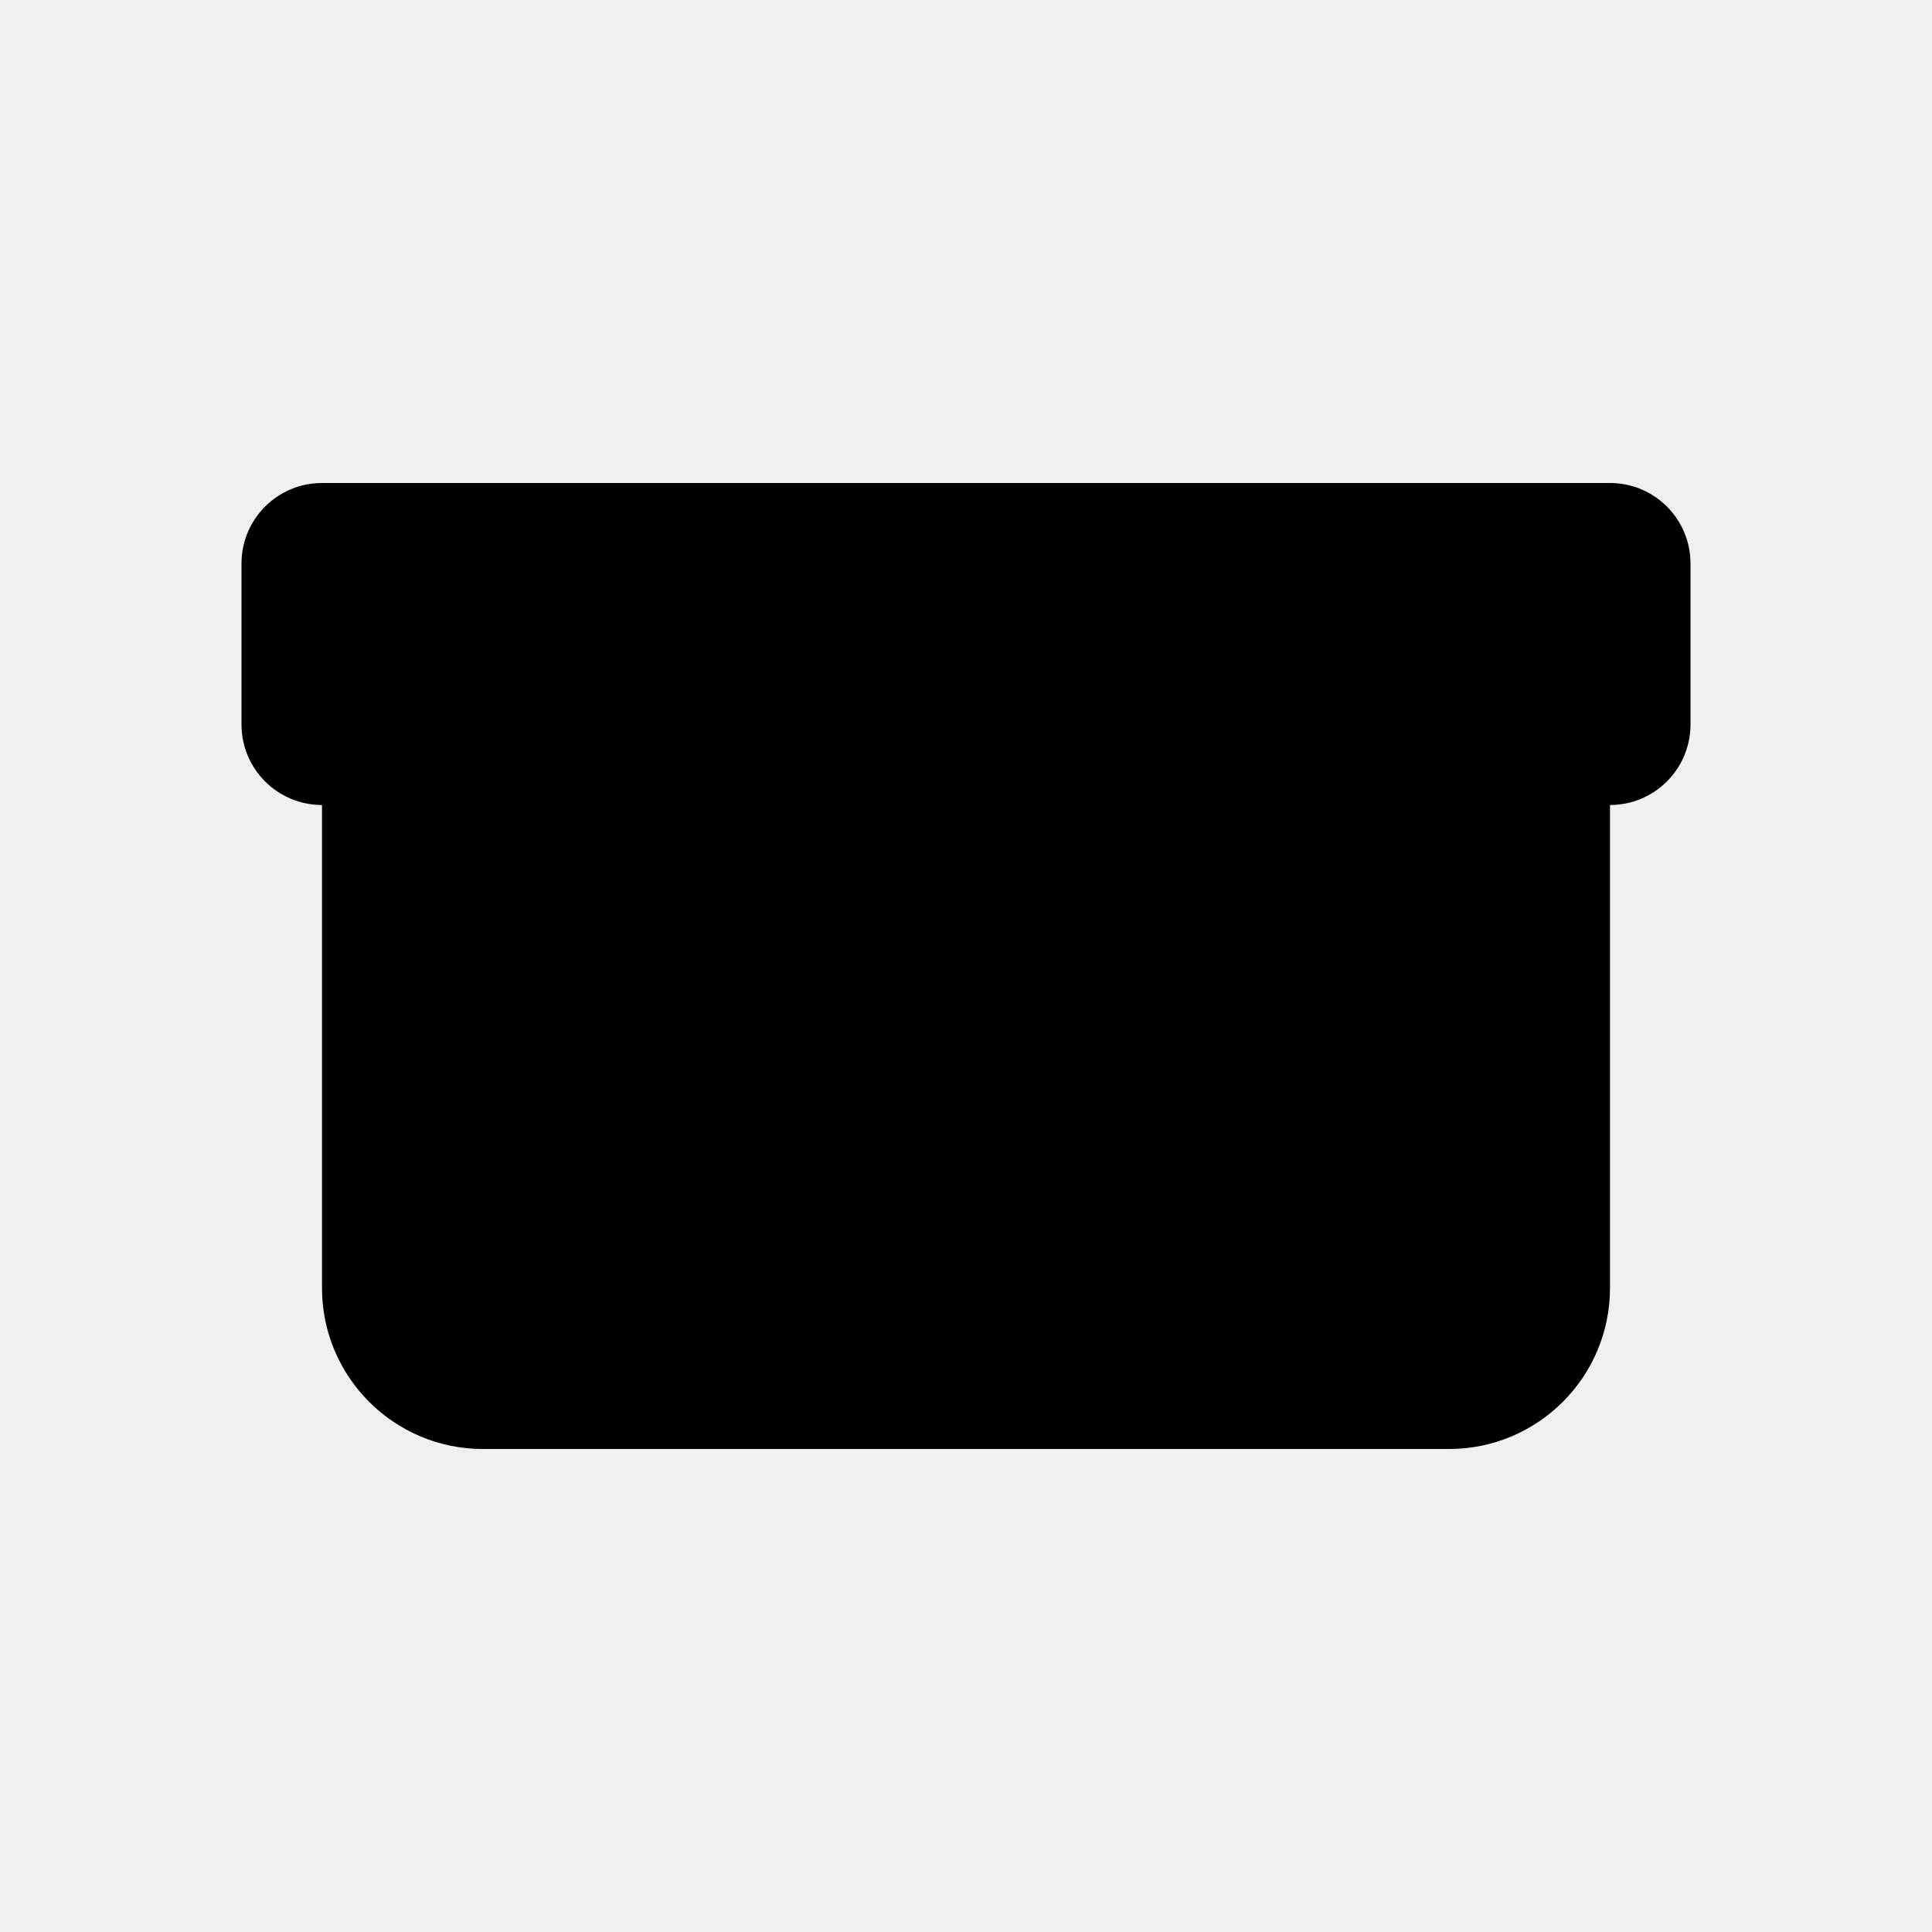
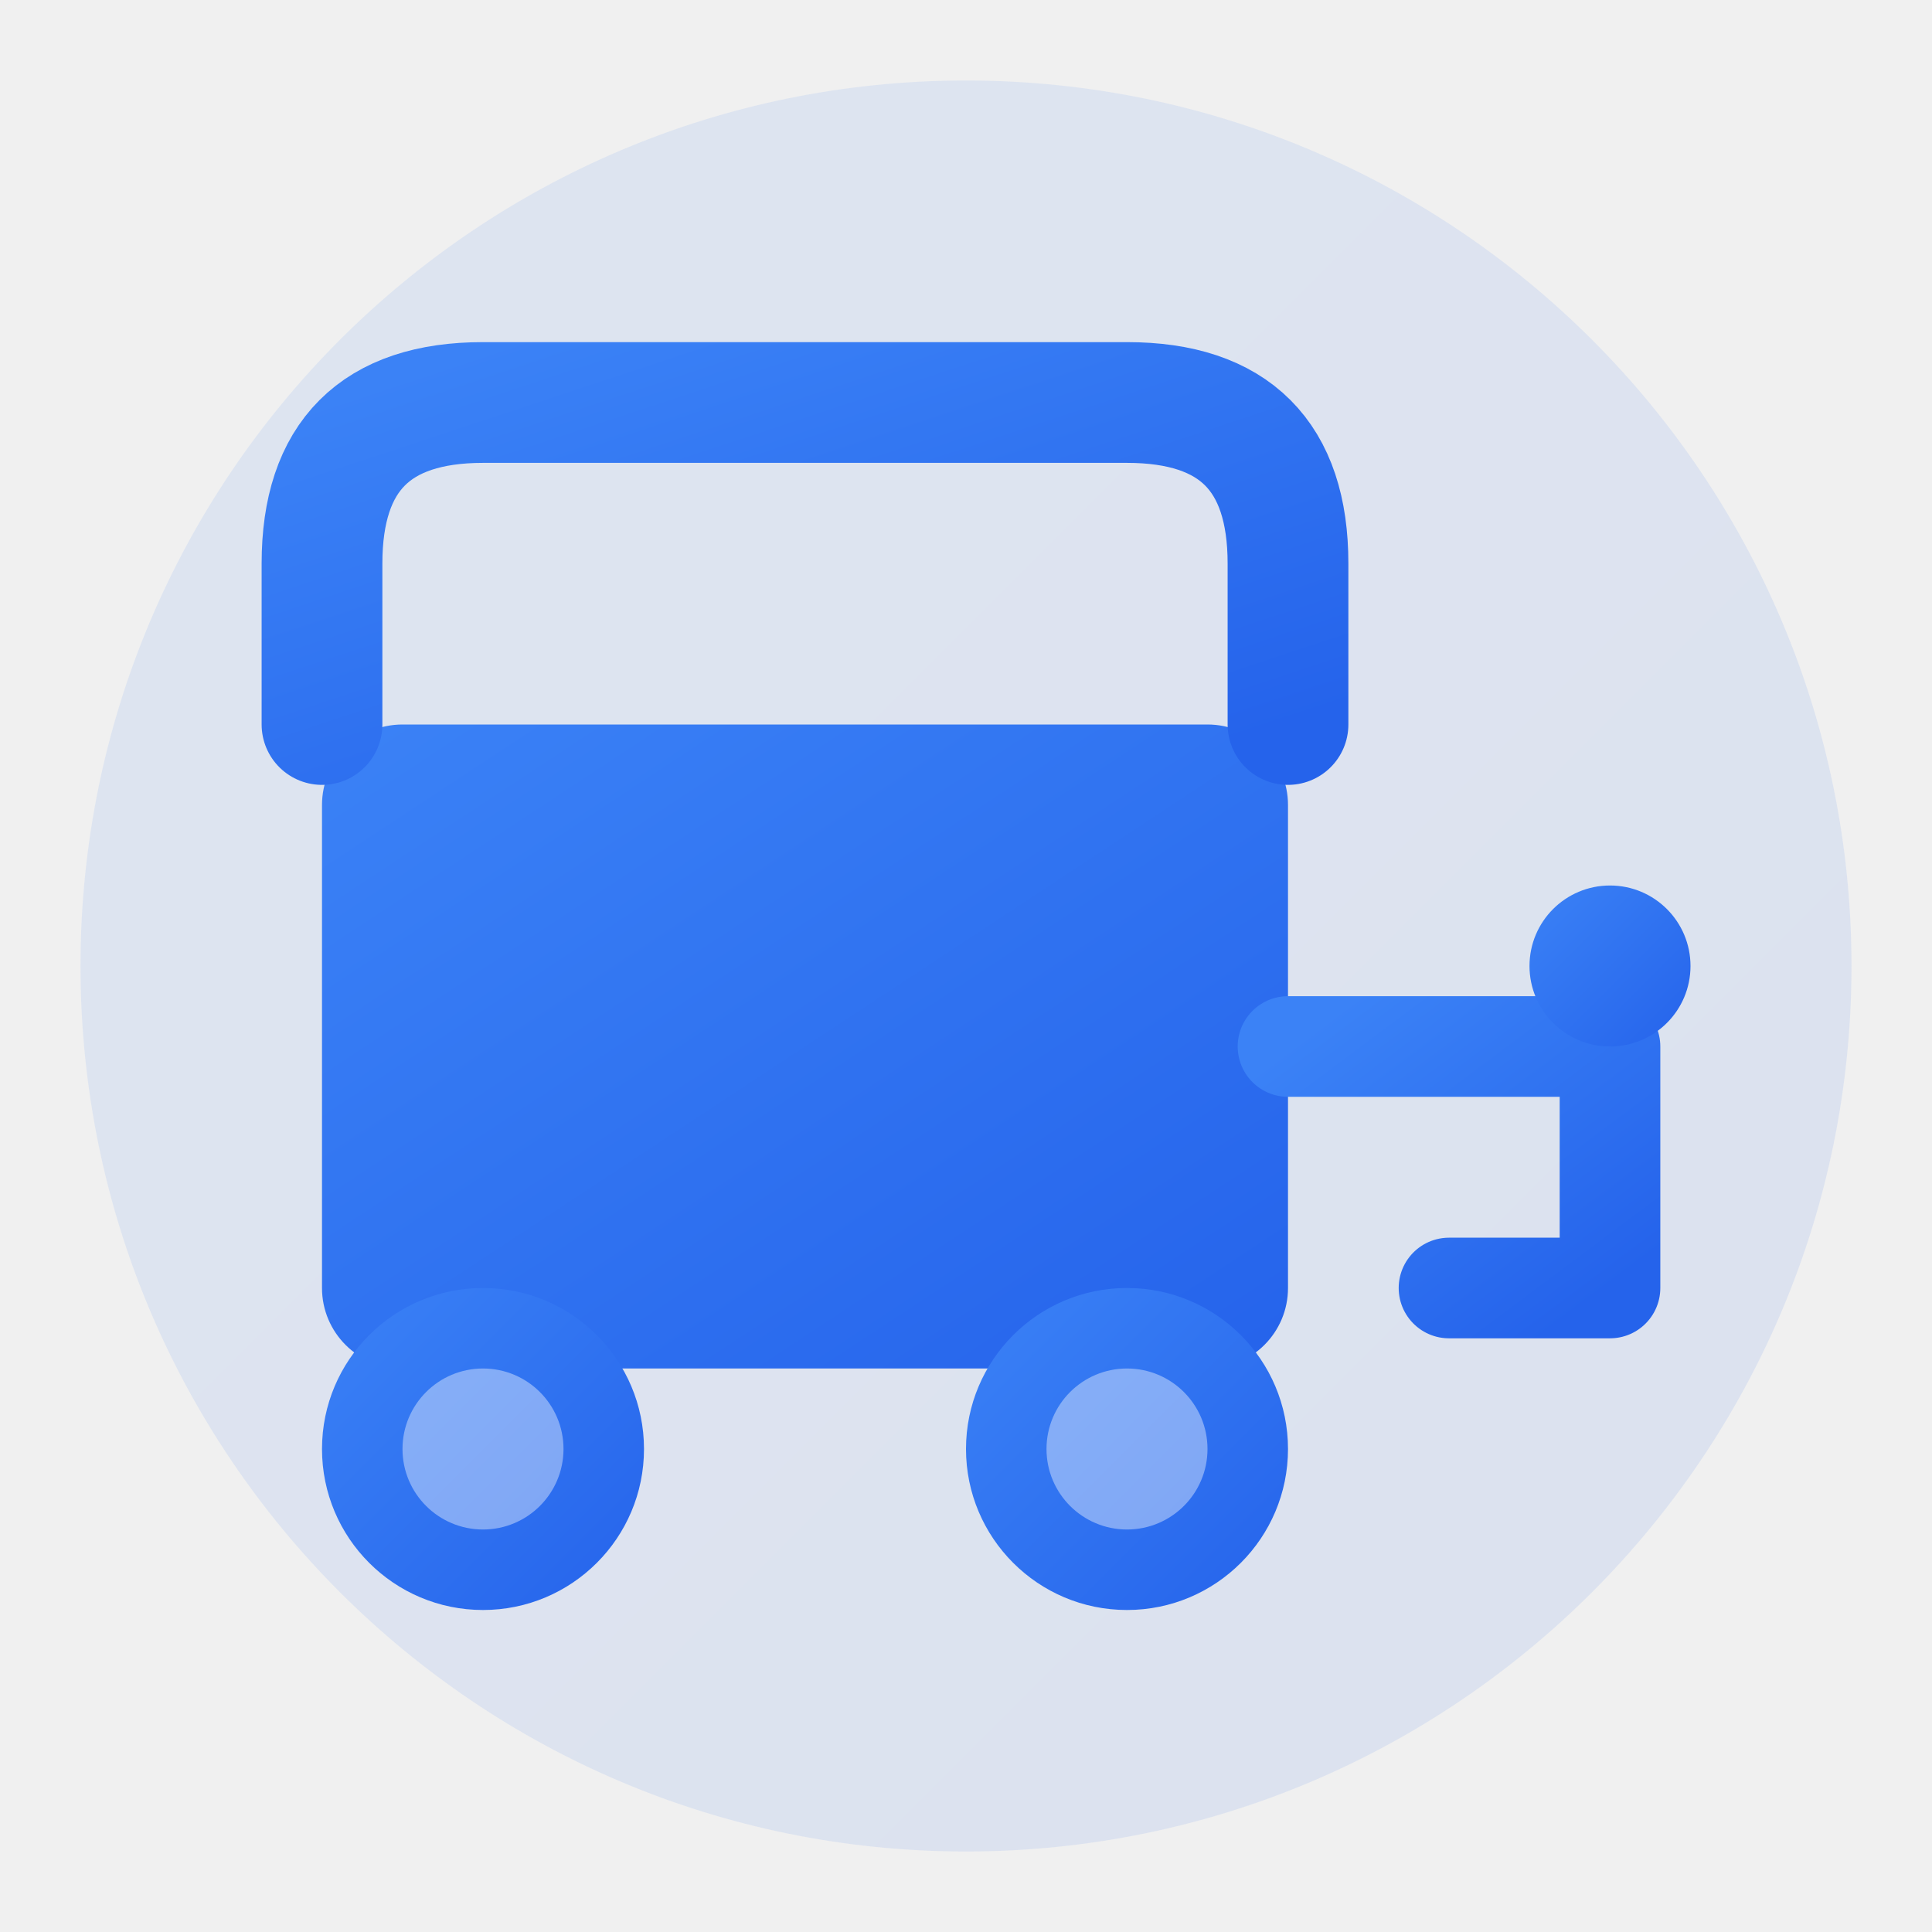
<svg xmlns="http://www.w3.org/2000/svg" width="48" height="48" viewBox="0 0 48 48">
-   <rect x="8" y="16" width="32" height="20" rx="4" fill="currentColor" />
-   <circle cx="14" cy="32" r="4" fill="currentColor" />
-   <circle cx="34" cy="32" r="4" fill="currentColor" />
-   <rect x="6" y="12" width="36" height="8" rx="2" fill="currentColor" />
-   <rect x="12" y="20" width="8" height="12" fill="currentColor" opacity="0.3" />
+   <defs>
+     <linearGradient id="delivery-gradient" x1="0%" y1="0%" x2="100%" y2="100%">
+       <stop offset="0%" style="stop-color:#3B82F6;stop-opacity:1" />
+       <stop offset="100%" style="stop-color:#2563EB;stop-opacity:1" />
+     </linearGradient>
+   </defs>
+   <circle cx="24" cy="24" r="22" fill="url(#delivery-gradient)" opacity="0.1" />
+   <rect x="8" y="18" width="24" height="16" rx="2" fill="url(#delivery-gradient)" />
+   <path d="M8 18 L8 14 Q8 10 12 10 L28 10 Q32 10 32 14 L32 18" stroke="url(#delivery-gradient)" stroke-width="3" fill="none" stroke-linecap="round" />
+   <circle cx="12" cy="36" r="4" fill="url(#delivery-gradient)" />
+   <circle cx="28" cy="36" r="4" fill="url(#delivery-gradient)" />
+   <circle cx="12" cy="36" r="2" fill="white" opacity="0.4" />
+   <circle cx="28" cy="36" r="2" fill="white" opacity="0.4" />
+   <path d="M32 26 L40 26 L40 32 L36 32" stroke="url(#delivery-gradient)" stroke-width="2.5" fill="none" stroke-linecap="round" stroke-linejoin="round" />
+   <circle cx="40" cy="24" r="2" fill="url(#delivery-gradient)" />
</svg>
